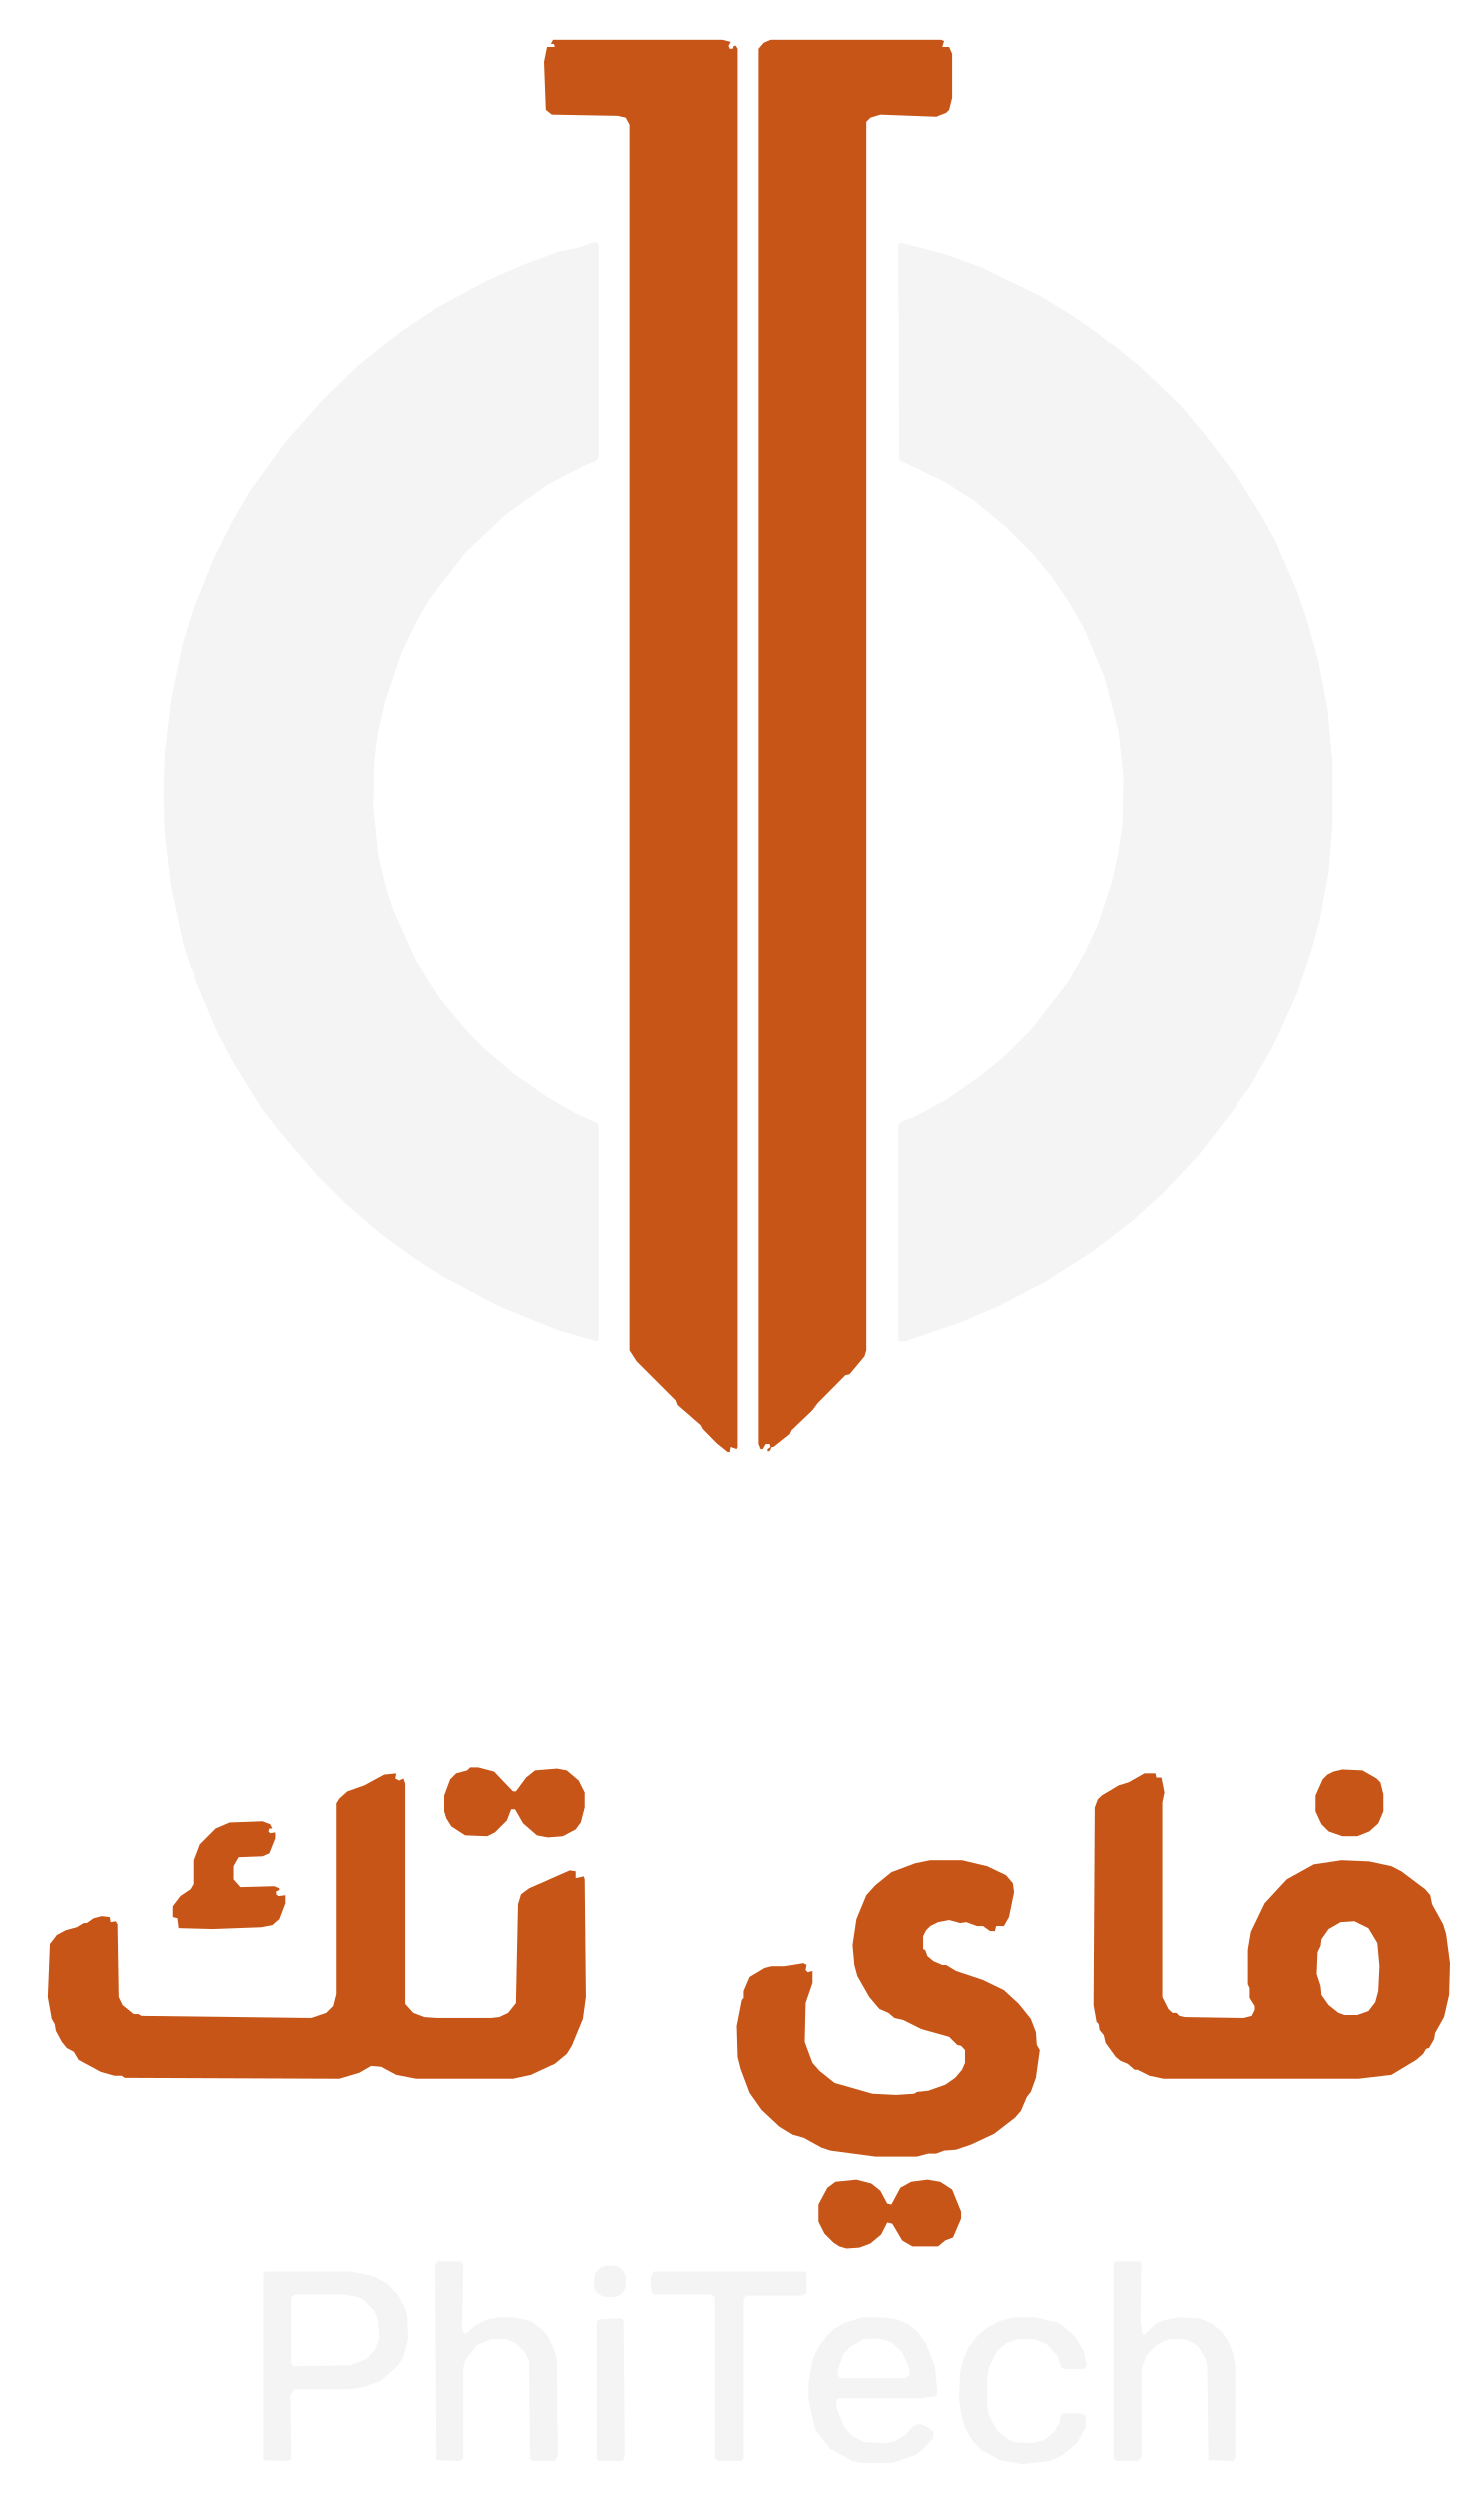
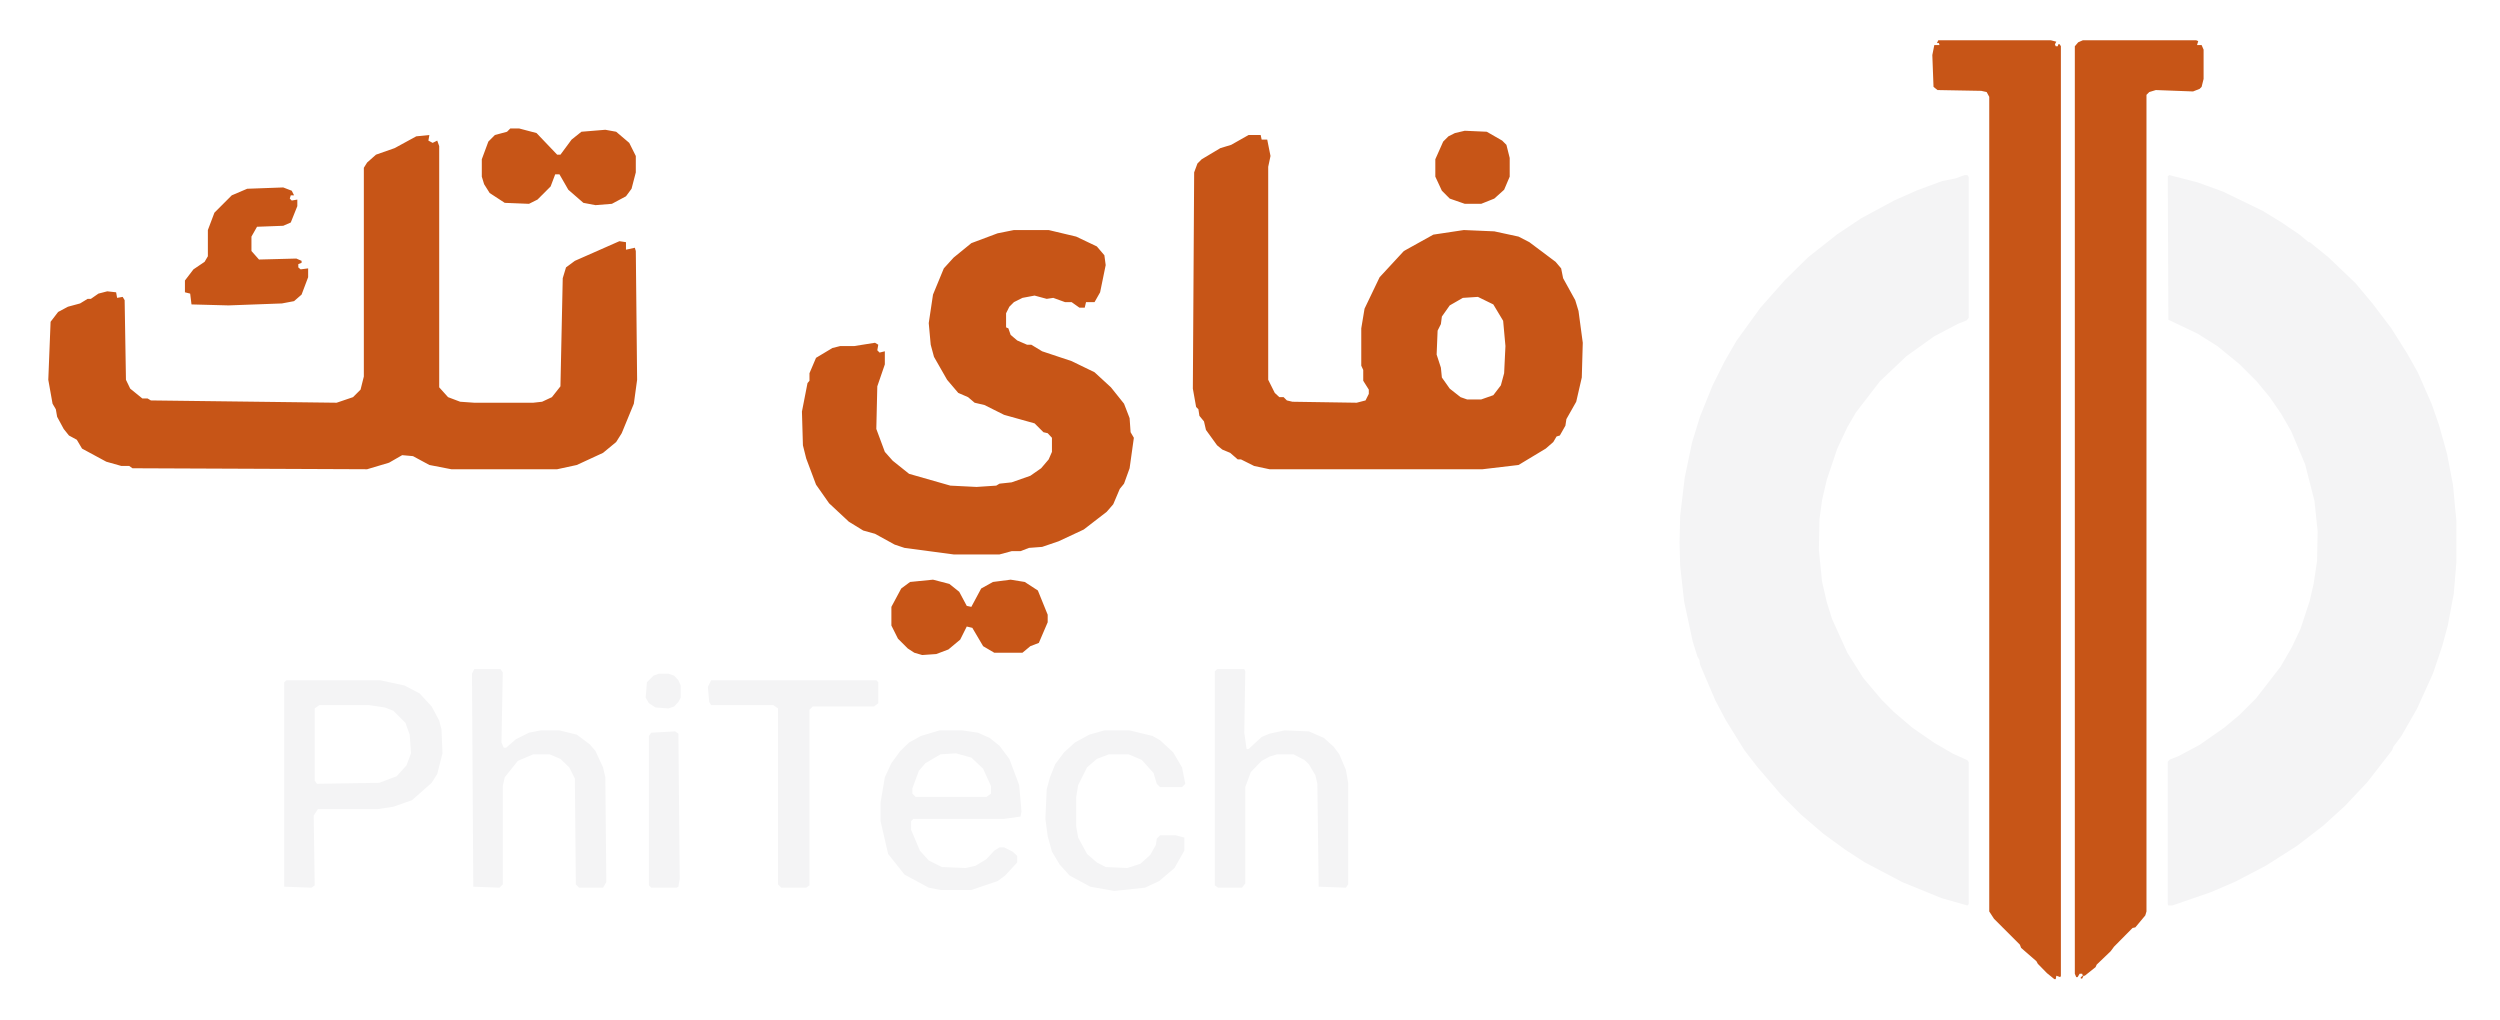
- <svg xmlns="http://www.w3.org/2000/svg" viewBox="262 100 493 835" role="img" aria-label="فاي تك PhiTech">
-   <path fill="#f4f4f5" fill-rule="evenodd" d="M562.7 181.0 L562.0 181.7 L562.3 253.7 L577.0 260.7 L587.0 267.0 L598.0 276.0 L606.7 284.7 L613.3 292.7 L619.0 301.0 L624.0 309.7 L631.0 326.3 L635.7 344.7 L637.3 360.0 L637.0 375.0 L635.3 386.3 L633.3 395.0 L628.7 409.0 L624.3 418.3 L618.7 428.0 L606.3 444.0 L598.0 452.3 L590.3 458.7 L578.0 467.3 L567.3 473.0 L563.0 474.7 L562.0 475.7 L562.0 547.3 L562.3 548.0 L564.3 548.0 L583.7 541.3 L596.0 536.0 L611.3 528.0 L627.0 518.0 L640.0 508.0 L651.0 498.0 L662.3 486.0 L674.7 470.0 L675.3 468.3 L679.3 463.0 L687.3 449.0 L695.3 431.3 L700.0 417.3 L702.7 407.3 L705.7 391.3 L707.0 375.7 L707.0 354.7 L705.3 336.7 L702.3 321.0 L698.3 306.7 L694.7 296.3 L687.7 280.3 L682.3 270.7 L674.3 258.0 L665.0 245.7 L656.3 235.3 L642.7 222.3 L633.3 214.7 L632.7 214.7 L628.3 211.0 L619.0 204.7 L609.7 199.0 L589.7 189.3 L577.0 184.7ZM460.0 181.0 L455.3 182.7 L448.7 184.0 L436.0 188.7 L424.7 193.7 L408.0 202.7 L396.0 210.7 L381.3 222.3 L369.7 233.7 L357.3 247.7 L345.3 264.3 L339.3 274.7 L333.3 286.7 L327.0 302.3 L323.0 315.3 L319.3 333.0 L317.0 352.3 L316.7 365.7 L317.0 377.3 L319.0 395.3 L323.3 415.3 L325.7 423.0 L326.7 424.7 L327.0 427.0 L334.7 445.0 L340.0 455.0 L349.3 470.0 L355.7 478.3 L367.7 492.3 L377.7 502.3 L389.0 512.0 L400.0 520.0 L409.7 526.3 L428.7 536.3 L448.3 544.3 L461.3 548.0 L462.0 547.3 L462.0 476.0 L461.3 475.0 L454.0 471.7 L444.7 466.3 L433.7 458.7 L424.3 450.7 L418.3 444.7 L409.0 433.7 L401.0 421.0 L393.3 404.0 L390.7 395.7 L388.3 385.3 L386.7 369.3 L387.0 354.0 L388.3 344.3 L390.7 334.0 L396.0 318.3 L401.0 307.7 L405.3 300.3 L417.3 284.7 L430.7 272.0 L444.7 262.0 L456.7 255.7 L461.0 254.0 L462.0 252.7 L462.0 182.0 L461.3 181.0Z" />
-   <path fill="#c75517" fill-rule="evenodd" d="M576.3 113.3 L519.3 113.3 L517.0 114.3 L515.3 116.3 L515.3 582.3 L516.0 584.0 L516.7 584.0 L517.7 582.3 L519.0 582.3 L519.3 583.3 L518.3 584.0 L518.3 584.7 L519.0 584.7 L519.7 583.3 L520.3 583.3 L525.7 579.0 L526.3 577.7 L533.3 571.0 L535.0 568.7 L544.3 559.3 L545.7 559.0 L550.7 553.0 L551.3 551.0 L551.3 140.7 L552.7 139.3 L556.0 138.3 L574.7 139.0 L578.0 137.7 L579.0 136.7 L580.0 132.7 L580.0 118.0 L579.0 115.7 L576.7 115.7 L577.3 113.7ZM446.7 113.3 L446.0 114.7 L447.0 114.7 L447.3 115.7 L444.7 115.7 L443.7 120.7 L444.3 136.7 L446.3 138.3 L468.3 138.7 L471.0 139.3 L472.3 141.7 L472.3 551.0 L474.7 554.7 L487.7 567.7 L488.3 569.3 L496.0 576.0 L496.7 577.3 L501.3 582.0 L505.0 585.0 L505.7 585.0 L506.0 583.3 L508.0 584.0 L508.3 583.3 L508.3 116.3 L507.7 115.3 L507.0 115.3 L506.7 116.3 L505.7 116.3 L505.3 115.3 L506.0 114.0 L503.3 113.3Z" />
-   <path fill="#f4f4f5" fill-rule="evenodd" d="M462.0 874.7 L461.3 875.7 L461.3 921.3 L462.0 922.0 L469.7 922.0 L470.3 921.7 L470.7 919.3 L470.3 875.0 L469.3 874.3ZM595.7 875.3 L591.3 877.7 L588.0 880.7 L585.3 884.3 L583.7 888.3 L582.7 892.0 L582.3 901.0 L583.0 906.3 L584.3 911.0 L586.7 915.0 L589.7 918.3 L596.0 921.7 L603.3 923.0 L612.7 922.0 L617.0 920.0 L621.7 916.0 L624.7 910.7 L624.7 906.7 L622.0 906.0 L617.3 906.0 L616.3 907.0 L616.0 909.0 L614.3 912.0 L611.3 914.7 L607.3 916.0 L600.7 915.7 L598.0 914.3 L595.0 911.7 L592.3 906.7 L591.7 903.3 L591.7 894.3 L592.3 890.7 L595.0 885.3 L598.0 882.7 L601.7 881.3 L607.7 881.3 L611.7 883.0 L615.3 887.0 L616.3 890.3 L617.3 891.3 L624.0 891.3 L625.0 890.3 L624.0 885.3 L621.3 880.7 L617.3 877.0 L615.0 875.7 L608.0 874.0 L600.3 874.0ZM544.3 875.7 L540.7 877.7 L538.0 880.3 L535.3 884.0 L533.3 888.3 L532.0 896.0 L532.0 901.7 L534.3 911.7 L539.3 918.0 L546.7 922.0 L550.3 922.7 L559.7 922.7 L567.7 920.0 L570.0 918.3 L573.7 914.3 L573.7 912.3 L572.3 911.0 L569.7 909.7 L568.3 909.7 L566.7 910.7 L564.3 913.3 L561.0 915.3 L558.0 916.0 L550.7 915.7 L546.7 913.7 L544.0 910.7 L541.3 904.3 L541.3 901.7 L542.0 901.0 L569.7 901.0 L574.7 900.3 L575.0 898.7 L574.3 890.7 L571.3 882.7 L568.3 878.7 L565.3 876.3 L561.7 874.7 L557.0 874.0 L550.0 874.0ZM541.7 891.7 L543.7 886.3 L545.7 884.0 L550.3 881.3 L555.0 881.0 L559.7 882.3 L563.3 885.7 L565.7 891.0 L565.7 893.3 L564.3 894.3 L542.7 894.3 L541.7 893.3ZM480.3 858.7 L479.3 860.7 L479.7 865.3 L480.3 866.3 L499.3 866.3 L500.7 867.3 L500.7 921.0 L501.7 922.0 L509.3 922.0 L510.3 921.3 L510.3 867.7 L511.3 866.7 L530.0 866.7 L531.3 865.7 L531.3 859.3 L530.7 858.7ZM391.3 862.7 L386.7 860.3 L379.3 858.7 L350.7 858.7 L350.0 859.3 L350.0 921.7 L358.3 922.0 L359.3 921.3 L359.0 900.0 L360.3 898.0 L378.7 898.0 L383.3 897.3 L389.0 895.3 L395.0 890.0 L396.7 887.3 L398.3 881.0 L398.0 873.7 L397.3 871.0 L395.0 866.7ZM359.3 867.3 L360.7 866.3 L376.0 866.3 L380.7 867.0 L383.3 868.0 L387.0 871.7 L388.3 875.3 L388.7 881.0 L387.3 884.7 L384.3 888.0 L379.0 890.0 L360.0 890.3 L359.3 889.3ZM464.3 856.7 L462.7 857.3 L460.7 859.3 L460.3 864.0 L461.3 865.7 L463.3 867.0 L467.3 867.3 L469.0 866.7 L470.3 865.3 L471.0 864.0 L471.0 860.3 L470.3 858.7 L469.0 857.3 L467.3 856.7ZM634.7 855.3 L634.0 856.0 L634.0 921.3 L635.0 922.0 L642.3 922.0 L643.3 920.7 L643.3 891.3 L645.0 886.7 L648.3 883.3 L650.7 882.0 L653.0 881.3 L658.0 881.3 L661.3 883.0 L662.7 884.3 L664.7 887.7 L665.3 890.3 L665.7 921.7 L674.0 922.0 L674.7 921.0 L674.7 890.0 L674.0 886.0 L672.0 881.3 L670.3 879.0 L667.3 876.3 L662.7 874.3 L655.3 874.0 L650.7 875.0 L648.3 876.0 L644.3 879.7 L643.7 879.7 L643.0 874.7 L643.3 856.0 L643.0 855.3ZM408.0 855.3 L407.3 856.7 L407.7 921.7 L415.7 922.0 L416.7 921.0 L416.7 891.0 L417.3 888.3 L421.3 883.3 L426.0 881.3 L431.0 881.3 L434.3 882.7 L437.0 885.3 L438.7 888.7 L439.0 921.0 L440.0 922.0 L447.3 922.0 L448.3 920.3 L448.0 888.3 L447.3 885.3 L445.0 880.3 L443.3 878.3 L439.3 875.3 L434.0 874.0 L428.3 874.0 L424.7 874.7 L420.7 876.7 L417.7 879.3 L417.0 879.3 L416.3 877.7 L416.7 856.3 L416.0 855.3Z" />
-   <path fill="#c75517" fill-rule="evenodd" d="M535.3 836.3 L535.3 842.0 L537.3 846.0 L540.3 849.0 L542.3 850.3 L544.7 851.0 L549.0 850.7 L552.7 849.3 L556.3 846.3 L558.3 842.3 L560.0 842.7 L563.3 848.3 L566.7 850.3 L575.3 850.3 L577.7 848.3 L580.3 847.3 L583.0 841.0 L583.0 838.7 L580.0 831.3 L576.0 828.7 L571.7 828.0 L566.3 828.7 L562.7 830.7 L559.7 836.3 L558.3 836.0 L556.0 831.7 L553.0 829.3 L548.0 828.0 L541.0 828.7 L538.3 830.7ZM598.0 726.3 L591.7 723.3 L583.3 721.3 L572.7 721.3 L567.7 722.3 L559.7 725.3 L554.3 729.7 L551.3 733.0 L548.0 741.0 L546.7 749.7 L547.3 756.3 L548.3 760.0 L552.3 767.0 L555.7 771.0 L558.7 772.3 L560.7 774.0 L563.7 774.7 L569.7 777.7 L579.0 780.3 L581.7 783.0 L583.0 783.3 L584.3 784.7 L584.3 789.0 L583.3 791.3 L581.0 794.0 L577.7 796.3 L572.0 798.3 L568.3 798.7 L567.3 799.3 L561.3 799.7 L553.3 799.3 L540.7 795.7 L535.7 791.7 L533.3 789.0 L530.7 782.0 L531.0 769.0 L533.3 762.3 L533.3 758.3 L531.7 758.7 L531.0 758.0 L531.3 756.3 L530.3 755.7 L524.0 756.7 L519.7 756.7 L517.3 757.3 L512.3 760.3 L510.3 765.0 L510.3 767.3 L509.7 768.0 L508.0 776.7 L508.3 787.0 L509.3 791.0 L512.3 799.0 L516.3 804.7 L522.3 810.3 L526.7 813.0 L530.3 814.0 L536.3 817.3 L539.3 818.3 L554.3 820.3 L568.3 820.3 L572.0 819.3 L574.7 819.3 L577.3 818.3 L581.3 818.0 L586.3 816.3 L594.0 812.7 L601.0 807.3 L603.0 805.0 L605.0 800.3 L606.3 798.7 L608.0 794.0 L609.3 784.7 L608.3 783.0 L608.0 778.7 L606.3 774.3 L602.3 769.3 L597.3 764.7 L590.3 761.3 L581.3 758.3 L578.0 756.3 L576.7 756.3 L573.7 755.0 L571.7 753.3 L571.0 751.3 L570.3 751.0 L570.3 746.7 L571.3 744.7 L572.7 743.3 L575.3 742.0 L579.0 741.3 L582.7 742.3 L584.7 742.0 L588.3 743.3 L590.3 743.3 L592.7 745.0 L594.3 745.0 L594.7 743.3 L597.3 743.3 L599.0 740.3 L600.7 732.0 L600.3 729.0ZM352.3 709.3 L349.7 708.3 L338.7 708.7 L334.0 710.7 L328.7 716.0 L326.7 721.3 L326.7 729.3 L325.7 731.0 L322.3 733.3 L319.7 736.7 L319.7 740.3 L321.3 740.7 L321.7 744.0 L333.0 744.3 L349.3 743.7 L353.0 743.0 L355.3 741.0 L357.3 735.7 L357.3 733.0 L355.0 733.3 L354.3 732.7 L354.3 731.7 L355.3 731.3 L355.3 730.7 L353.7 730.0 L342.3 730.3 L340.0 727.7 L340.0 723.3 L341.7 720.3 L349.7 720.0 L352.0 719.0 L354.0 714.0 L354.0 712.0 L352.3 712.3 L351.7 711.7 L352.0 710.7 L353.0 710.7ZM457.3 727.7 L457.0 726.7 L454.3 727.3 L454.3 725.0 L452.3 724.7 L438.7 730.7 L436.0 732.7 L435.0 736.0 L434.3 769.0 L431.7 772.3 L428.7 773.7 L426.0 774.0 L408.0 774.0 L403.7 773.7 L400.0 772.3 L397.3 769.3 L397.3 695.7 L396.7 694.0 L395.3 694.7 L394.0 694.0 L394.3 692.3 L390.3 692.7 L383.7 696.3 L378.0 698.3 L375.3 700.7 L374.3 702.3 L374.3 766.0 L373.3 770.0 L371.0 772.3 L366.0 774.0 L309.3 773.3 L308.3 772.7 L306.7 772.7 L303.0 769.7 L301.7 767.0 L301.3 742.7 L300.7 741.7 L299.0 742.0 L298.7 740.3 L296.0 740.0 L293.3 740.7 L291.0 742.3 L290.0 742.3 L287.7 743.7 L284.0 744.7 L281.0 746.3 L278.7 749.3 L278.0 767.0 L279.3 774.3 L280.3 776.0 L280.7 778.3 L282.7 782.0 L284.3 784.0 L286.7 785.3 L288.3 788.0 L295.7 792.0 L300.3 793.3 L302.7 793.3 L303.7 794.0 L375.3 794.3 L382.0 792.3 L386.0 790.0 L389.3 790.3 L394.3 793.0 L401.0 794.3 L433.3 794.3 L439.3 793.0 L447.3 789.3 L451.3 786.0 L453.0 783.3 L456.7 774.3 L457.7 767.0ZM628.7 701.0 L627.7 703.7 L627.3 769.7 L628.3 775.3 L629.0 776.0 L629.3 778.0 L630.7 779.7 L631.3 782.3 L634.7 787.0 L636.3 788.3 L638.7 789.3 L641.0 791.3 L642.0 791.3 L646.0 793.3 L650.7 794.3 L715.7 794.3 L726.7 793.0 L735.0 788.0 L737.3 786.0 L738.3 784.3 L739.3 784.0 L741.0 781.0 L741.3 779.0 L744.3 773.7 L746.0 766.3 L746.3 755.7 L745.0 746.0 L744.0 742.7 L740.3 736.0 L739.7 733.0 L738.0 731.0 L730.0 725.0 L726.7 723.3 L719.3 721.7 L710.0 721.3 L700.7 722.7 L691.7 727.7 L684.3 735.7 L679.7 745.3 L678.7 751.3 L678.7 762.7 L679.3 764.0 L679.3 767.3 L681.0 770.0 L681.0 771.3 L680.0 773.3 L677.3 774.0 L657.7 773.7 L656.0 773.3 L655.0 772.3 L653.7 772.3 L652.3 771.0 L650.3 767.0 L650.3 702.0 L651.0 698.7 L650.0 693.7 L648.3 693.7 L648.0 692.3 L644.3 692.3 L639.0 695.3 L635.7 696.3 L630.0 699.7ZM714.3 741.7 L719.0 744.0 L722.0 749.0 L722.7 756.7 L722.3 765.0 L721.3 768.7 L719.0 771.7 L715.3 773.0 L711.0 773.0 L709.0 772.3 L705.7 769.7 L703.3 766.3 L703.0 763.3 L701.7 759.3 L702.0 752.0 L703.0 750.0 L703.3 747.7 L705.7 744.3 L709.7 742.0ZM707.3 691.7 L705.3 692.7 L703.7 694.3 L701.3 699.7 L701.3 705.0 L703.3 709.3 L705.7 711.7 L710.3 713.3 L715.3 713.3 L719.3 711.7 L722.3 709.0 L724.0 705.0 L724.0 699.3 L723.0 695.3 L721.7 694.0 L717.0 691.3 L710.3 691.0ZM410.3 699.7 L410.3 705.0 L411.0 707.3 L412.7 710.0 L417.3 713.0 L424.7 713.3 L427.3 712.0 L431.3 708.0 L432.7 704.3 L434.0 704.3 L436.7 709.0 L441.3 713.0 L445.0 713.7 L450.0 713.3 L454.3 711.0 L456.0 708.7 L457.3 703.7 L457.3 698.7 L455.3 694.7 L451.3 691.3 L448.0 690.7 L440.7 691.3 L437.7 693.7 L434.3 698.3 L433.3 698.3 L427.0 691.7 L421.7 690.3 L419.0 690.3 L418.0 691.3 L414.3 692.3 L412.3 694.3Z" />
+ <svg xmlns="http://www.w3.org/2000/svg" viewBox="0 0 1030 420" role="img" aria-label="فاي تك PhiTech">
+   <g transform="translate(852, 210) scale(0.82) translate(-511.85, -349.15)">
+     <path fill="#f4f4f5" fill-rule="evenodd" d="M562.7 181.0 L562.0 181.7 L562.3 253.7 L577.0 260.7 L587.0 267.0 L598.0 276.0 L606.7 284.7 L613.3 292.7 L619.0 301.0 L624.0 309.7 L631.0 326.3 L635.7 344.7 L637.3 360.0 L637.0 375.0 L635.3 386.3 L633.3 395.0 L628.7 409.0 L624.3 418.3 L618.7 428.0 L606.3 444.0 L598.0 452.3 L590.3 458.7 L578.0 467.3 L567.3 473.0 L563.0 474.7 L562.0 475.7 L562.0 547.3 L562.3 548.0 L564.3 548.0 L583.7 541.3 L596.0 536.0 L611.3 528.0 L627.0 518.0 L640.0 508.0 L651.0 498.0 L662.3 486.0 L674.7 470.0 L675.3 468.3 L679.3 463.0 L687.3 449.0 L695.3 431.3 L700.0 417.3 L702.7 407.3 L705.7 391.3 L707.0 375.7 L707.0 354.7 L705.3 336.7 L702.3 321.0 L698.3 306.7 L694.7 296.3 L687.7 280.3 L682.3 270.7 L674.3 258.0 L665.0 245.7 L656.3 235.3 L642.7 222.3 L633.3 214.7 L632.7 214.7 L628.3 211.0 L619.0 204.7 L609.7 199.0 L589.7 189.3 L577.0 184.7ZM460.0 181.0 L455.3 182.7 L448.7 184.0 L436.0 188.7 L424.7 193.7 L408.0 202.7 L396.0 210.7 L381.3 222.3 L369.7 233.7 L357.3 247.7 L345.3 264.3 L339.3 274.7 L333.3 286.7 L327.0 302.3 L323.0 315.3 L319.3 333.0 L317.0 352.3 L316.7 365.7 L317.0 377.3 L319.0 395.3 L323.3 415.3 L325.7 423.0 L326.7 424.7 L327.0 427.0 L334.7 445.0 L340.0 455.0 L349.3 470.0 L355.7 478.3 L367.7 492.3 L377.7 502.3 L389.0 512.0 L400.0 520.0 L409.7 526.3 L428.7 536.3 L448.3 544.3 L461.3 548.0 L462.0 547.3 L462.0 476.0 L461.3 475.0 L454.0 471.7 L444.7 466.3 L433.7 458.7 L424.3 450.7 L418.3 444.7 L409.0 433.7 L401.0 421.0 L393.3 404.0 L390.7 395.7 L388.3 385.3 L386.7 369.3 L387.0 354.0 L388.3 344.3 L390.7 334.0 L396.0 318.3 L401.0 307.7 L405.3 300.3 L417.3 284.7 L430.7 272.0 L444.7 262.0 L456.7 255.7 L461.0 254.0 L462.0 252.7 L462.0 182.0 L461.3 181.0Z" />
+     <path fill="#c75517" fill-rule="evenodd" d="M576.3 113.3 L519.3 113.3 L517.0 114.3 L515.3 116.3 L515.3 582.3 L516.0 584.0 L516.7 584.0 L517.7 582.3 L519.0 582.3 L519.3 583.3 L518.3 584.0 L518.3 584.7 L519.0 584.7 L519.7 583.3 L520.3 583.3 L525.7 579.0 L526.3 577.7 L533.3 571.0 L535.0 568.7 L544.3 559.3 L545.7 559.0 L550.7 553.0 L551.3 551.0 L551.3 140.7 L552.7 139.3 L556.0 138.3 L574.7 139.0 L578.0 137.7 L579.0 136.7 L580.0 132.7 L580.0 118.0 L579.0 115.7 L576.7 115.7 L577.3 113.7ZM446.7 113.3 L446.0 114.7 L447.0 114.7 L447.3 115.7 L444.7 115.7 L443.7 120.7 L444.3 136.7 L446.3 138.3 L468.3 138.7 L471.0 139.3 L472.3 141.7 L472.3 551.0 L474.7 554.7 L487.7 567.7 L488.3 569.3 L496.0 576.0 L496.7 577.3 L501.3 582.0 L505.0 585.0 L505.7 585.0 L506.0 583.3 L508.0 584.0 L508.3 583.3 L508.3 116.3 L507.7 115.3 L507.0 115.3 L506.7 116.3 L505.7 116.3 L505.3 115.3 L506.0 114.0 L503.3 113.3Z" />
+   </g>
+   <g transform="translate(336, 210) scale(1.35) translate(-512.15, -806.65)">
+     <path fill="#c75517" fill-rule="evenodd" d="M535.3 836.3 L535.3 842.0 L537.3 846.0 L540.3 849.0 L542.3 850.3 L544.7 851.0 L549.0 850.7 L552.7 849.3 L556.3 846.3 L558.3 842.3 L560.0 842.7 L563.3 848.3 L566.7 850.3 L575.3 850.3 L577.7 848.3 L580.3 847.3 L583.0 841.0 L583.0 838.7 L580.0 831.3 L576.0 828.7 L571.7 828.0 L566.3 828.7 L562.7 830.7 L559.7 836.3 L558.3 836.0 L556.0 831.7 L553.0 829.3 L548.0 828.0 L541.0 828.7 L538.3 830.7ZM598.0 726.3 L591.7 723.3 L583.3 721.3 L572.7 721.3 L567.7 722.3 L559.7 725.3 L554.3 729.7 L551.3 733.0 L548.0 741.0 L546.7 749.7 L547.3 756.3 L548.3 760.0 L552.3 767.0 L555.7 771.0 L558.7 772.3 L560.7 774.0 L563.7 774.7 L569.7 777.7 L579.0 780.3 L581.7 783.0 L583.0 783.3 L584.3 784.7 L584.3 789.0 L583.3 791.3 L581.0 794.0 L577.7 796.3 L572.0 798.3 L568.3 798.7 L567.3 799.3 L561.3 799.7 L553.3 799.3 L540.7 795.7 L535.7 791.7 L533.3 789.0 L530.7 782.0 L531.0 769.0 L533.3 762.3 L533.3 758.3 L531.7 758.7 L531.0 758.0 L531.3 756.3 L530.3 755.7 L524.0 756.7 L519.7 756.7 L517.3 757.3 L512.3 760.3 L510.3 765.0 L510.3 767.3 L509.7 768.0 L508.0 776.7 L508.3 787.0 L509.3 791.0 L512.3 799.0 L516.3 804.7 L522.3 810.3 L526.7 813.0 L530.3 814.0 L536.3 817.3 L539.3 818.3 L554.3 820.3 L568.3 820.3 L572.0 819.3 L574.7 819.3 L577.3 818.3 L581.3 818.0 L586.3 816.3 L594.0 812.7 L601.0 807.3 L603.0 805.0 L605.0 800.3 L606.3 798.7 L608.0 794.0 L609.3 784.7 L608.3 783.0 L608.0 778.7 L606.3 774.3 L602.3 769.3 L597.3 764.7 L590.3 761.3 L581.3 758.3 L578.0 756.3 L576.7 756.3 L573.7 755.0 L571.7 753.3 L571.0 751.3 L570.3 751.0 L570.3 746.7 L571.3 744.7 L572.7 743.3 L575.3 742.0 L579.0 741.3 L582.7 742.3 L584.7 742.0 L588.3 743.3 L590.3 743.3 L592.7 745.0 L594.3 745.0 L594.7 743.3 L597.3 743.3 L599.0 740.3 L600.7 732.0 L600.3 729.0ZM352.3 709.3 L349.7 708.3 L338.7 708.7 L334.0 710.7 L328.7 716.0 L326.7 721.3 L326.7 729.3 L325.7 731.0 L322.3 733.3 L319.7 736.7 L319.7 740.3 L321.3 740.7 L321.7 744.0 L333.0 744.3 L349.3 743.7 L353.0 743.0 L355.3 741.0 L357.3 735.7 L357.3 733.0 L355.0 733.3 L354.3 732.7 L354.3 731.7 L355.3 731.3 L355.3 730.7 L353.7 730.0 L342.3 730.3 L340.0 727.7 L340.0 723.3 L341.7 720.3 L349.7 720.0 L352.0 719.0 L354.0 714.0 L354.0 712.0 L352.3 712.3 L351.7 711.7 L352.0 710.7 L353.0 710.7ZM457.3 727.7 L457.0 726.7 L454.3 727.3 L454.3 725.0 L452.3 724.7 L438.7 730.7 L436.0 732.7 L435.0 736.0 L434.3 769.0 L431.7 772.3 L428.7 773.7 L426.0 774.0 L408.0 774.0 L403.7 773.7 L400.0 772.3 L397.3 769.3 L397.3 695.7 L396.7 694.0 L395.3 694.7 L394.0 694.0 L394.3 692.3 L390.3 692.7 L383.7 696.3 L378.0 698.3 L375.3 700.7 L374.3 702.3 L374.3 766.0 L373.3 770.0 L371.0 772.3 L366.0 774.0 L309.3 773.3 L308.3 772.7 L306.7 772.7 L303.0 769.7 L301.7 767.0 L301.3 742.7 L300.7 741.7 L299.0 742.0 L298.7 740.3 L296.0 740.0 L293.3 740.7 L291.0 742.3 L290.0 742.3 L287.7 743.7 L284.0 744.7 L281.0 746.3 L278.7 749.3 L278.0 767.0 L279.3 774.3 L280.3 776.0 L280.7 778.3 L282.7 782.0 L284.3 784.0 L286.7 785.3 L288.3 788.0 L295.7 792.0 L300.3 793.3 L302.7 793.3 L303.7 794.0 L375.3 794.3 L382.0 792.3 L386.0 790.0 L389.3 790.3 L394.3 793.0 L401.0 794.3 L433.3 794.3 L439.3 793.0 L447.3 789.3 L451.3 786.0 L453.0 783.3 L456.7 774.3 L457.7 767.0ZM628.7 701.0 L627.7 703.7 L627.3 769.7 L628.3 775.3 L629.0 776.0 L629.3 778.0 L630.7 779.7 L631.3 782.3 L634.7 787.0 L636.3 788.3 L638.7 789.3 L641.0 791.3 L642.0 791.3 L646.0 793.3 L650.7 794.3 L715.7 794.3 L726.7 793.0 L735.0 788.0 L737.3 786.0 L738.3 784.3 L739.3 784.0 L741.0 781.0 L741.3 779.0 L744.3 773.7 L746.0 766.3 L746.3 755.7 L745.0 746.0 L744.0 742.7 L740.3 736.0 L739.7 733.0 L738.0 731.0 L730.0 725.0 L726.7 723.3 L719.3 721.7 L710.0 721.3 L700.7 722.7 L691.7 727.7 L684.3 735.7 L679.7 745.3 L678.7 751.3 L678.7 762.7 L679.3 764.0 L679.3 767.3 L681.0 770.0 L681.0 771.3 L680.0 773.3 L677.3 774.0 L657.7 773.7 L656.0 773.3 L655.0 772.3 L653.7 772.3 L652.3 771.0 L650.3 767.0 L650.3 702.0 L651.0 698.7 L650.0 693.7 L648.3 693.7 L648.0 692.3 L644.3 692.3 L639.0 695.3 L635.7 696.3 L630.0 699.7ZM714.3 741.7 L719.0 744.0 L722.0 749.0 L722.7 756.7 L722.3 765.0 L721.3 768.7 L719.0 771.7 L715.3 773.0 L711.0 773.0 L709.0 772.3 L705.7 769.7 L703.3 766.3 L703.0 763.3 L701.7 759.3 L702.0 752.0 L703.0 750.0 L703.3 747.7 L705.7 744.3 L709.7 742.0ZM707.3 691.7 L705.3 692.7 L703.7 694.3 L701.3 699.7 L701.3 705.0 L703.3 709.3 L705.7 711.7 L710.3 713.3 L715.3 713.3 L719.3 711.7 L722.3 709.0 L724.0 705.0 L724.0 699.3 L723.0 695.3 L721.7 694.0 L717.0 691.3 L710.3 691.0ZM410.3 699.7 L410.3 705.0 L411.0 707.3 L412.7 710.0 L417.3 713.0 L424.7 713.3 L427.3 712.0 L431.3 708.0 L432.7 704.3 L434.0 704.3 L436.7 709.0 L441.3 713.0 L445.0 713.7 L450.0 713.3 L454.3 711.0 L456.0 708.7 L457.3 703.7 L457.3 698.7 L455.3 694.7 L451.3 691.3 L448.0 690.7 L440.7 691.3 L437.7 693.7 L434.3 698.3 L433.3 698.3 L427.0 691.7 L421.7 690.3 L419.0 690.3 L418.0 691.3 L414.3 692.3 L412.3 694.3Z" />
+     <path fill="#f4f4f5" fill-rule="evenodd" d="M462.0 874.7 L461.3 875.7 L461.3 921.3 L462.0 922.0 L469.7 922.0 L470.3 921.7 L470.7 919.3 L470.3 875.0 L469.3 874.3ZM595.7 875.3 L591.3 877.7 L588.0 880.7 L585.3 884.3 L583.7 888.3 L582.7 892.0 L582.3 901.0 L583.0 906.3 L584.3 911.0 L586.7 915.0 L589.7 918.3 L596.0 921.7 L603.3 923.0 L612.7 922.0 L617.0 920.0 L621.7 916.0 L624.7 910.7 L624.7 906.7 L622.0 906.0 L617.3 906.0 L616.3 907.0 L616.0 909.0 L614.3 912.0 L611.3 914.7 L607.3 916.0 L600.7 915.7 L598.0 914.3 L595.0 911.7 L592.3 906.7 L591.7 903.3 L591.7 894.3 L592.3 890.7 L595.0 885.3 L598.0 882.7 L601.7 881.3 L607.7 881.3 L611.7 883.0 L615.3 887.0 L616.3 890.3 L617.3 891.3 L624.0 891.3 L625.0 890.3 L624.0 885.3 L621.3 880.7 L617.3 877.0 L615.0 875.7 L608.0 874.0 L600.3 874.0ZM544.3 875.7 L540.7 877.7 L538.0 880.3 L535.3 884.0 L533.3 888.3 L532.0 896.0 L532.0 901.7 L534.3 911.7 L539.3 918.0 L546.7 922.0 L550.3 922.7 L559.7 922.7 L567.7 920.0 L570.0 918.3 L573.7 914.3 L573.7 912.3 L572.3 911.0 L569.7 909.7 L568.3 909.7 L566.7 910.7 L564.3 913.3 L561.0 915.3 L558.0 916.0 L550.7 915.7 L546.7 913.7 L544.0 910.7 L541.3 904.3 L541.3 901.7 L542.0 901.0 L569.7 901.0 L574.7 900.3 L575.0 898.7 L574.3 890.7 L571.3 882.7 L568.3 878.7 L565.3 876.3 L561.7 874.7 L557.0 874.0 L550.0 874.0ZM541.7 891.7 L543.7 886.3 L545.7 884.0 L550.3 881.3 L555.0 881.0 L559.7 882.3 L563.3 885.7 L565.7 891.0 L565.7 893.3 L564.3 894.3 L542.7 894.3 L541.7 893.3ZM480.3 858.7 L479.3 860.7 L479.7 865.3 L480.3 866.3 L499.3 866.3 L500.7 867.3 L500.7 921.0 L501.7 922.0 L509.3 922.0 L510.3 921.3 L510.3 867.7 L511.3 866.7 L530.0 866.7 L531.3 865.7 L531.3 859.3 L530.7 858.7ZM391.3 862.7 L386.7 860.3 L379.3 858.7 L350.7 858.7 L350.0 859.3 L350.0 921.7 L358.3 922.0 L359.3 921.3 L359.0 900.0 L360.3 898.0 L378.7 898.0 L383.3 897.3 L389.0 895.3 L395.0 890.0 L396.7 887.3 L398.3 881.0 L398.0 873.7 L397.3 871.0 L395.0 866.7ZM359.3 867.3 L360.7 866.3 L376.0 866.3 L380.7 867.0 L383.3 868.0 L387.0 871.7 L388.3 875.3 L388.7 881.0 L387.3 884.7 L384.3 888.0 L379.0 890.0 L360.0 890.3 L359.3 889.3ZM464.3 856.7 L462.7 857.3 L460.7 859.3 L460.3 864.0 L461.3 865.7 L463.3 867.0 L467.3 867.3 L469.0 866.7 L470.3 865.3 L471.0 864.0 L471.0 860.3 L470.3 858.7 L469.0 857.3 L467.3 856.7ZM634.7 855.3 L634.0 856.0 L634.0 921.3 L635.0 922.0 L642.3 922.0 L643.3 920.7 L643.3 891.3 L645.0 886.7 L648.3 883.3 L650.7 882.0 L653.0 881.3 L658.0 881.3 L661.3 883.0 L662.7 884.3 L664.7 887.7 L665.3 890.3 L665.7 921.7 L674.0 922.0 L674.7 921.0 L674.7 890.0 L674.0 886.0 L672.0 881.3 L670.3 879.0 L667.3 876.3 L662.7 874.3 L655.3 874.0 L650.7 875.0 L648.3 876.0 L644.3 879.7 L643.7 879.7 L643.0 874.7 L643.3 856.0 L643.0 855.3ZM408.0 855.3 L407.3 856.7 L407.7 921.7 L415.7 922.0 L416.7 921.0 L416.7 891.0 L417.3 888.3 L421.3 883.3 L426.0 881.3 L431.0 881.3 L434.3 882.7 L437.0 885.3 L438.7 888.7 L439.0 921.0 L440.0 922.0 L447.3 922.0 L448.3 920.3 L448.0 888.3 L447.3 885.3 L445.0 880.3 L443.3 878.3 L439.3 875.3 L434.0 874.0 L428.3 874.0 L424.7 874.7 L420.7 876.7 L417.7 879.3 L417.0 879.3 L416.3 877.7 L416.7 856.3 L416.0 855.3Z" />
+   </g>
</svg>
